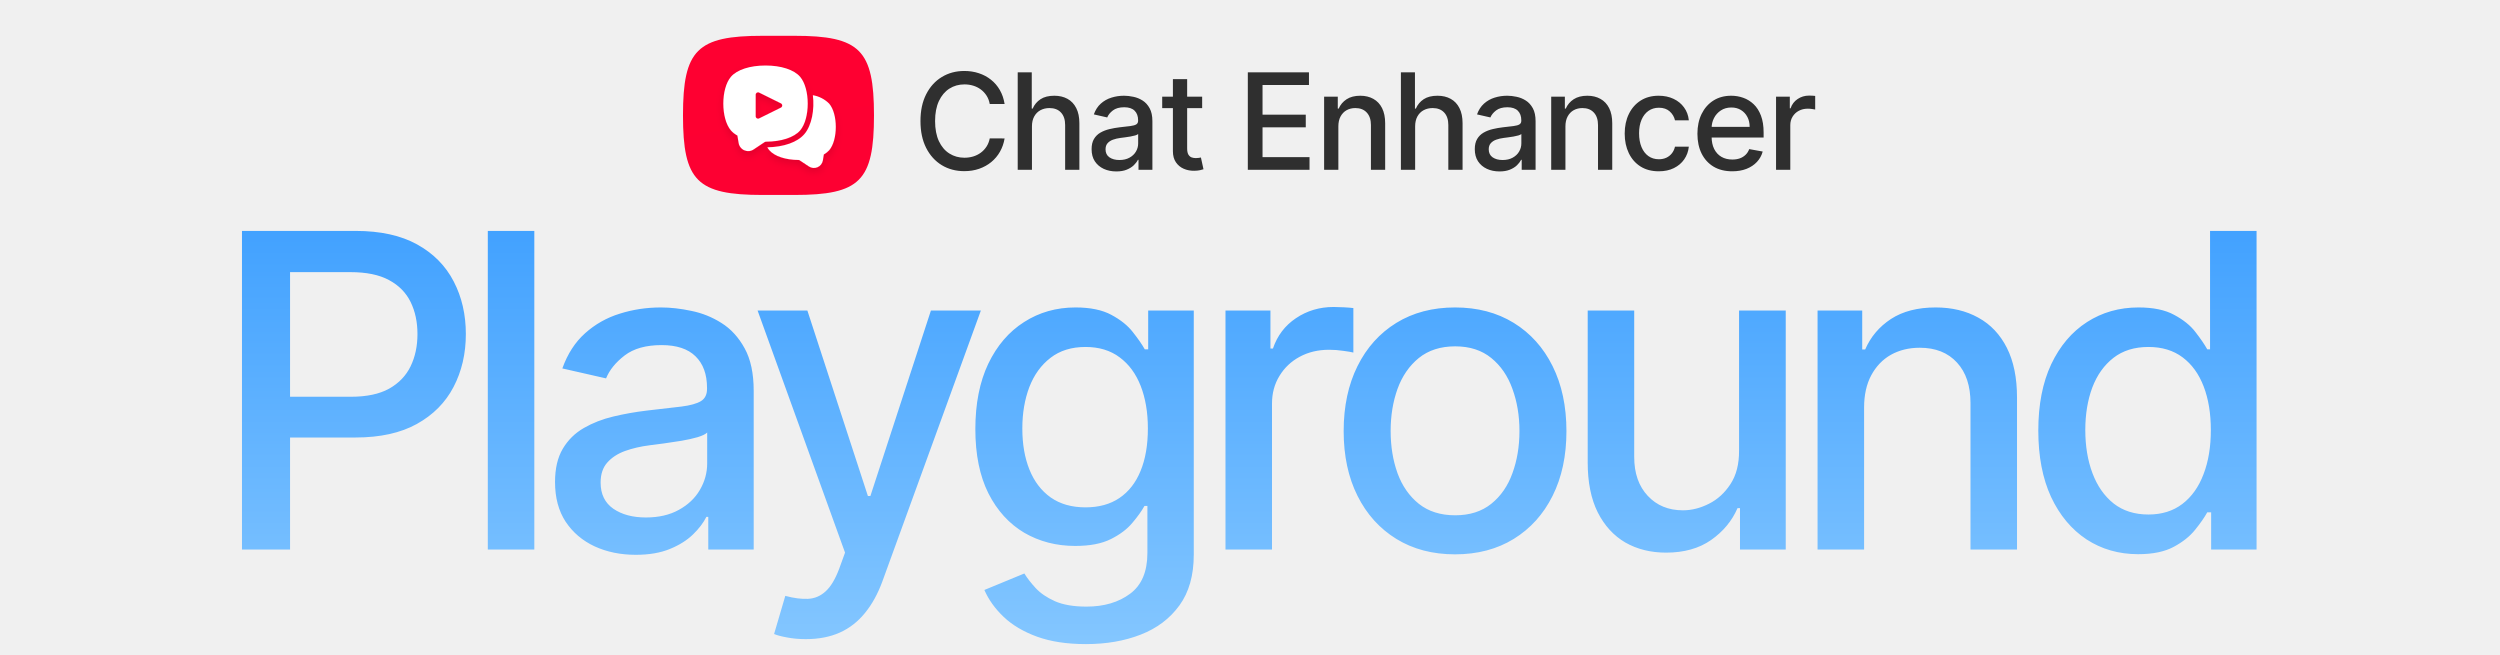
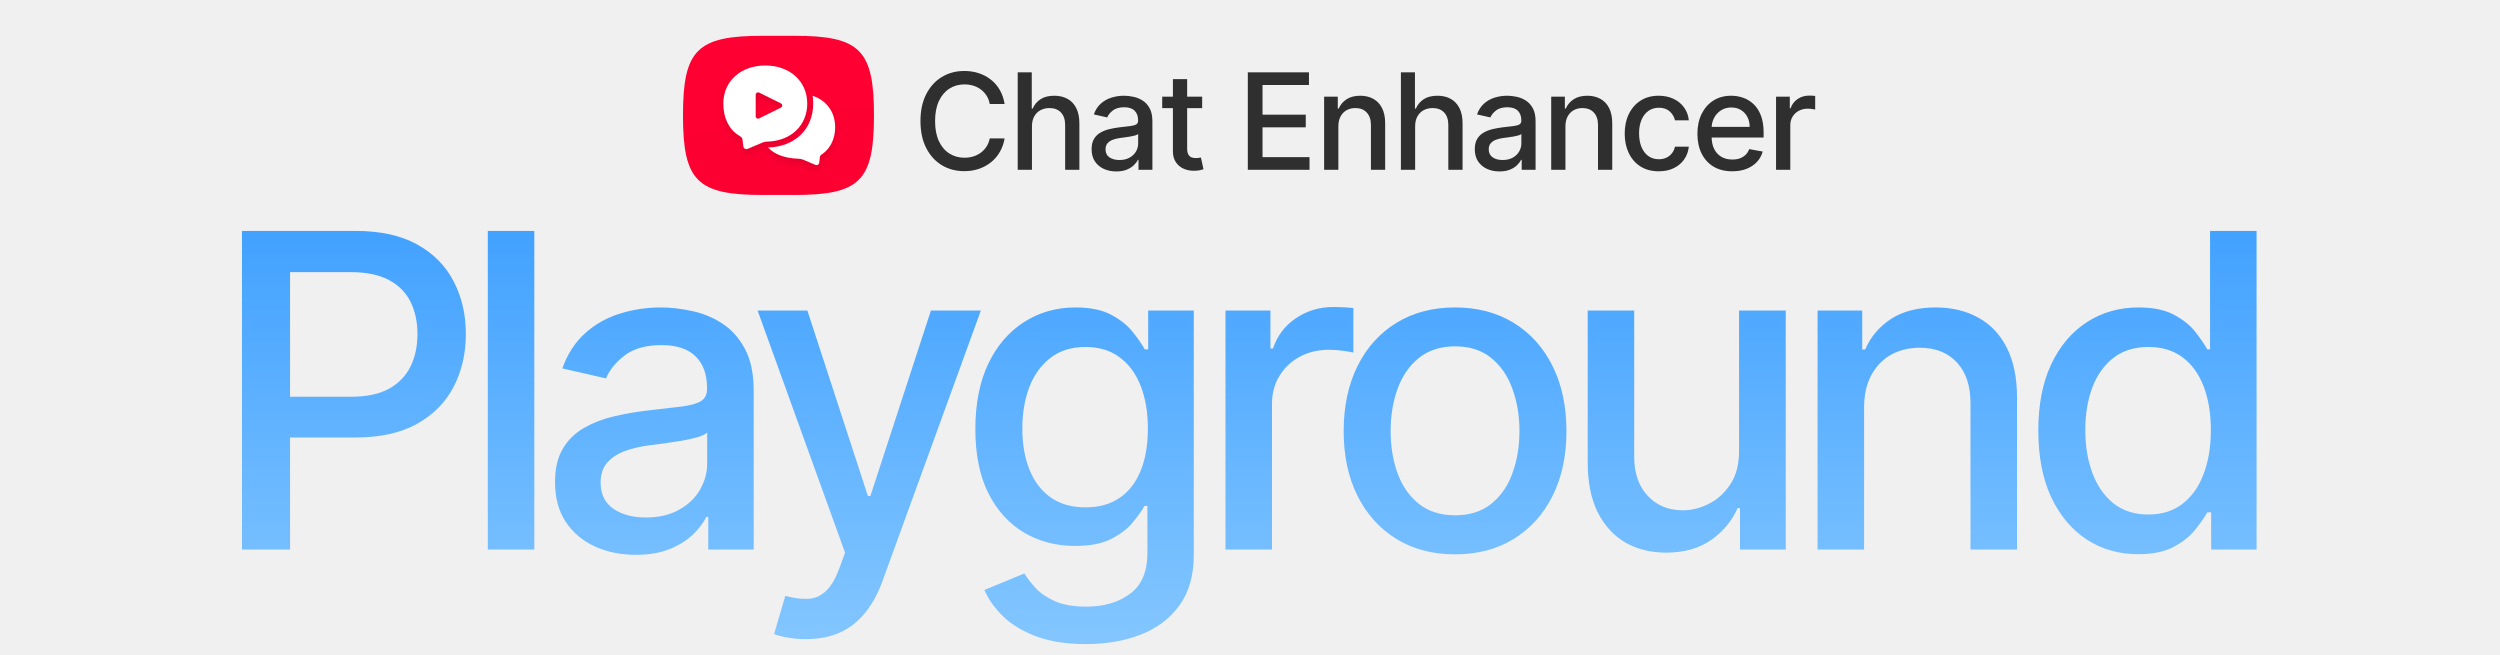
<svg xmlns="http://www.w3.org/2000/svg" width="1746" height="457" viewBox="0 0 1746 457" fill="none">
  <path d="M477 80.581C477 34.81 486.81 25 532.581 25H554.813C600.584 25 610.394 34.81 610.394 80.581C610.394 126.352 600.584 136.162 554.813 136.162H532.581C486.81 136.162 477 126.352 477 80.581Z" fill="url(#paint0_linear_535_68)" />
  <g filter="url(#filter0_d_535_68)">
-     <path d="M567.704 66.491C572.022 67.216 576.005 69.274 579.093 72.379C585.258 79.526 585.258 97.79 579.093 104.937C578.013 106.108 576.752 107.099 575.361 107.877L574.694 112.039C574.516 113.082 574.079 114.063 573.425 114.895C572.771 115.726 571.918 116.38 570.947 116.798C569.975 117.216 568.913 117.385 567.86 117.287C566.808 117.19 565.797 116.832 564.919 116.244L558.359 111.884C558.21 111.779 558.03 111.725 557.848 111.728C548.659 111.688 540.96 109.133 537.308 104.931C536.776 104.297 536.305 103.615 535.9 102.893C547.482 102.658 556.906 99.319 561.736 93.704C566.959 87.657 568.96 76.426 567.704 66.491ZM534.641 45.747C545.502 45.747 554.524 48.681 558.773 53.597C565.898 61.838 565.898 82.886 558.773 91.129C554.597 95.958 545.725 98.883 535.033 98.952C534.681 98.947 534.333 99.045 534.034 99.231L526.291 104.393C525.351 105.021 524.265 105.405 523.14 105.507C522.015 105.608 520.88 105.423 519.844 104.974C518.808 104.525 517.904 103.821 517.209 102.931C516.513 102.04 516.049 100.992 515.865 99.877L514.999 94.666C513.311 93.757 511.79 92.561 510.509 91.134C503.38 82.887 503.384 61.835 510.509 53.592C514.759 48.679 523.782 45.747 534.641 45.747ZM530.141 64.652C529.047 64.111 527.764 64.906 527.764 66.125V81.229C527.764 82.45 529.047 83.244 530.141 82.703L545.401 75.153C546.621 74.549 546.621 72.806 545.401 72.201L530.141 64.652Z" fill="white" />
+     <path transform="translate(477 25) scale(2.253688)" d="M40.18 18.58C44.4 20 47.15 23.55 47.15 28.3C47.15 31.83 45.78 34.64 43.45 36.45C42.94 36.773 42.507 37.011 42.438 37.47L42.209 39.34C42.141 39.901 41.589 40.241 41.053 40.003L37.611 38.55C37.05 38.269 36.438 38.116 35.809 38.099C31.53 37.93 28.33 36.77 26.38 34.62C34.74 34.36 40.35 28.96 40.35 21C40.35 20.14 40.3 19.35 40.18 18.58ZM25.5 9.2C32.9 9.2 38.5 13.9 38.5 21C38.5 27.7 33.55 32.55 26.23 32.78C25.49 32.8 24.77 32.98 24.11 33.31L20.06 35.02C19.43 35.3 18.78 34.9 18.7 34.24L18.43 32.04C18.35 31.5 17.84 31.22 17.24 30.84C14.2 28.93 12.5 25.42 12.5 21C12.5 13.9 18.1 9.2 25.5 9.2ZM23.579 17.595C23.094 17.355 22.525 17.708 22.525 18.249V24.951C22.525 25.493 23.094 25.846 23.579 25.606L30.351 22.255C30.892 21.987 30.892 21.214 30.351 20.946L23.579 17.595Z" fill="white" />
  </g>
  <path d="M701.615 72.645H691.24C690.841 70.428 690.098 68.477 689.012 66.792C687.926 65.107 686.595 63.677 685.021 62.502C683.447 61.327 681.685 60.44 679.734 59.842C677.805 59.243 675.755 58.944 673.582 58.944C669.658 58.944 666.144 59.93 663.04 61.903C659.958 63.877 657.52 66.77 655.724 70.583C653.95 74.396 653.064 79.052 653.064 84.55C653.064 90.092 653.95 94.77 655.724 98.583C657.52 102.397 659.969 105.278 663.073 107.229C666.177 109.181 669.669 110.156 673.548 110.156C675.699 110.156 677.738 109.868 679.667 109.291C681.619 108.693 683.381 107.817 684.955 106.664C686.529 105.511 687.859 104.103 688.945 102.441C690.054 100.756 690.819 98.827 691.24 96.654L701.615 96.688C701.061 100.035 699.986 103.117 698.39 105.933C696.816 108.726 694.787 111.142 692.304 113.182C689.843 115.199 687.028 116.762 683.857 117.871C680.687 118.979 677.229 119.534 673.482 119.534C667.585 119.534 662.33 118.137 657.719 115.343C653.108 112.528 649.472 108.504 646.812 103.272C644.174 98.04 642.854 91.799 642.854 84.55C642.854 77.278 644.185 71.037 646.845 65.827C649.505 60.595 653.141 56.583 657.753 53.789C662.364 50.974 667.607 49.566 673.482 49.566C677.096 49.566 680.466 50.087 683.591 51.129C686.74 52.149 689.566 53.656 692.071 55.651C694.576 57.625 696.649 60.041 698.29 62.901C699.93 65.739 701.039 68.987 701.615 72.645ZM720.715 88.274V118.602H710.772V50.497H720.582V75.837H721.214C722.411 73.088 724.24 70.904 726.701 69.286C729.162 67.668 732.375 66.858 736.345 66.858C739.847 66.858 742.908 67.579 745.524 69.02C748.161 70.461 750.198 72.611 751.641 75.471C753.105 78.309 753.838 81.856 753.838 86.112V118.602H743.894V87.31C743.894 83.563 742.93 80.659 740.998 78.597C739.071 76.513 736.389 75.471 732.953 75.471C730.603 75.471 728.497 75.97 726.635 76.968C724.795 77.965 723.342 79.429 722.278 81.358C721.236 83.264 720.715 85.57 720.715 88.274ZM779.628 119.733C776.39 119.733 773.467 119.134 770.851 117.937C768.236 116.718 766.16 114.955 764.63 112.65C763.121 110.344 762.372 107.518 762.372 104.17C762.372 101.288 762.923 98.916 764.035 97.053C765.142 95.191 766.639 93.717 768.522 92.63C770.405 91.544 772.514 90.724 774.838 90.17C777.167 89.615 779.54 89.194 781.957 88.906C785.018 88.551 787.502 88.263 789.407 88.041C791.312 87.798 792.699 87.41 793.564 86.878C794.428 86.345 794.858 85.481 794.858 84.284V84.051C794.858 81.147 794.037 78.897 792.396 77.3C790.778 75.704 788.366 74.906 785.151 74.906C781.803 74.906 779.165 75.649 777.233 77.134C775.328 78.597 774.006 80.227 773.28 82.023L763.93 79.894C765.043 76.79 766.661 74.285 768.787 72.379C770.939 70.45 773.412 69.053 776.203 68.189C778.995 67.302 781.935 66.858 785.018 66.858C787.056 66.858 789.219 67.102 791.499 67.59C793.806 68.055 795.959 68.92 797.952 70.184C799.967 71.447 801.619 73.254 802.907 75.604C804.19 77.932 804.835 80.958 804.835 84.683V118.602H795.127V111.619H794.725C794.081 112.905 793.118 114.168 791.835 115.41C790.546 116.652 788.895 117.682 786.879 118.503C784.859 119.323 782.447 119.733 779.628 119.733ZM781.792 111.752C784.539 111.752 786.89 111.209 788.84 110.123C790.816 109.036 792.308 107.617 793.332 105.866C794.373 104.092 794.891 102.197 794.891 100.179V93.595C794.538 93.95 793.85 94.282 792.831 94.593C791.835 94.881 790.69 95.136 789.407 95.358C788.118 95.557 786.868 95.745 785.646 95.923C784.429 96.078 783.411 96.211 782.59 96.322C780.658 96.566 778.896 96.976 777.299 97.552C775.73 98.129 774.463 98.96 773.511 100.047C772.58 101.11 772.112 102.529 772.112 104.303C772.112 106.764 773.021 108.626 774.838 109.89C776.66 111.131 778.973 111.752 781.792 111.752ZM839.583 67.523V75.504H811.684V67.523H839.583ZM819.161 55.286H829.105V103.605C829.105 105.533 829.397 106.985 829.97 107.961C830.548 108.914 831.291 109.568 832.199 109.923C833.13 110.255 834.138 110.422 835.228 110.422C836.026 110.422 836.72 110.367 837.32 110.255C837.92 110.145 838.383 110.056 838.719 109.989L840.514 118.203C839.935 118.425 839.115 118.647 838.052 118.868C836.99 119.112 835.657 119.246 834.061 119.268C831.445 119.312 829.006 118.846 826.743 117.871C824.486 116.896 822.658 115.388 821.259 113.348C819.86 111.309 819.161 108.748 819.161 105.667V55.286ZM871.479 118.602V50.497H914.179V59.343H881.754V80.094H911.949V88.906H881.754V109.756H914.575V118.602H871.479ZM934.711 88.274V118.602H924.767V67.523H934.309V75.837H934.942C936.115 73.132 937.954 70.96 940.459 69.319C942.986 67.679 946.169 66.858 950.006 66.858C953.486 66.858 956.537 67.59 959.152 69.053C961.767 70.494 963.793 72.645 965.236 75.504C966.679 78.364 967.4 81.9 967.4 86.112V118.602H957.456V87.31C957.456 83.608 956.493 80.714 954.56 78.63C952.633 76.524 949.984 75.471 946.615 75.471C944.308 75.471 942.259 75.97 940.459 76.968C938.686 77.965 937.282 79.429 936.236 81.358C935.217 83.264 934.711 85.57 934.711 88.274ZM988.334 88.274V118.602H978.39V50.497H988.202V75.837H988.835C990.03 73.088 991.858 70.904 994.319 69.286C996.78 67.668 999.996 66.858 1003.97 66.858C1007.47 66.858 1010.53 67.579 1013.14 69.02C1015.78 70.461 1017.82 72.611 1019.26 75.471C1020.73 78.309 1021.46 81.856 1021.46 86.112V118.602H1011.51V87.31C1011.51 83.563 1010.55 80.659 1008.62 78.597C1006.69 76.513 1004.01 75.471 1000.57 75.471C998.223 75.471 996.114 75.97 994.253 76.968C992.414 77.965 990.96 79.429 989.898 81.358C988.857 83.264 988.334 85.57 988.334 88.274ZM1047.25 119.733C1044.01 119.733 1041.09 119.134 1038.47 117.937C1035.85 116.718 1033.78 114.955 1032.25 112.65C1030.74 110.344 1029.99 107.518 1029.99 104.17C1029.99 101.288 1030.54 98.916 1031.65 97.053C1032.76 95.191 1034.26 93.717 1036.14 92.63C1038.03 91.544 1040.13 90.724 1042.46 90.17C1044.79 89.615 1047.16 89.194 1049.58 88.906C1052.63 88.551 1055.12 88.263 1057.03 88.041C1058.93 87.798 1060.32 87.41 1061.18 86.878C1062.05 86.345 1062.48 85.481 1062.48 84.284V84.051C1062.48 81.147 1061.66 78.897 1060.02 77.3C1058.4 75.704 1055.98 74.906 1052.77 74.906C1049.42 74.906 1046.78 75.649 1044.85 77.134C1042.95 78.597 1041.63 80.227 1040.89 82.023L1031.55 79.894C1032.66 76.79 1034.28 74.285 1036.41 72.379C1038.56 70.45 1041.03 69.053 1043.82 68.189C1046.62 67.302 1049.56 66.858 1052.63 66.858C1054.68 66.858 1056.83 67.102 1059.12 67.59C1061.43 68.055 1063.58 68.92 1065.57 70.184C1067.59 71.447 1069.24 73.254 1070.53 75.604C1071.81 77.932 1072.45 80.958 1072.45 84.683V118.602H1062.75V111.619H1062.35C1061.7 112.905 1060.74 114.168 1059.46 115.41C1058.17 116.652 1056.51 117.682 1054.5 118.503C1052.48 119.323 1050.06 119.733 1047.25 119.733ZM1049.41 111.752C1052.16 111.752 1054.51 111.209 1056.46 110.123C1058.43 109.036 1059.93 107.617 1060.95 105.866C1061.99 104.092 1062.51 102.197 1062.51 100.179V93.595C1062.16 93.95 1061.47 94.282 1060.45 94.593C1059.46 94.881 1058.31 95.136 1057.03 95.358C1055.74 95.557 1054.49 95.745 1053.27 95.923C1052.05 96.078 1051.03 96.211 1050.21 96.322C1048.28 96.566 1046.52 96.976 1044.92 97.552C1043.34 98.129 1042.08 98.96 1041.13 100.047C1040.2 101.11 1039.73 102.529 1039.73 104.303C1039.73 106.764 1040.64 108.626 1042.46 109.89C1044.28 111.131 1046.59 111.752 1049.41 111.752ZM1093.3 88.274V118.602H1083.36V67.523H1092.9V75.837H1093.53C1094.71 73.132 1096.55 70.96 1099.05 69.319C1101.58 67.679 1104.76 66.858 1108.6 66.858C1112.08 66.858 1115.13 67.59 1117.74 69.053C1120.36 70.494 1122.39 72.645 1123.83 75.504C1125.27 78.364 1125.99 81.9 1125.99 86.112V118.602H1116.05V87.31C1116.05 83.608 1115.08 80.714 1113.16 78.63C1111.22 76.524 1108.57 75.471 1105.2 75.471C1102.9 75.471 1100.85 75.97 1099.05 76.968C1097.28 77.965 1095.87 79.429 1094.83 81.358C1093.81 83.264 1093.3 85.57 1093.3 88.274ZM1158.5 119.633C1153.56 119.633 1149.3 118.514 1145.73 116.274C1142.18 114.013 1139.46 110.898 1137.55 106.93C1135.64 102.961 1134.69 98.417 1134.69 93.296C1134.69 88.108 1135.66 83.53 1137.62 79.561C1139.57 75.571 1142.32 72.456 1145.86 70.217C1149.41 67.978 1153.59 66.858 1158.4 66.858C1162.28 66.858 1165.74 67.579 1168.78 69.02C1171.81 70.439 1174.26 72.434 1176.12 75.006C1178.01 77.577 1179.13 80.581 1179.48 84.017H1169.81C1169.27 81.623 1168.06 79.561 1166.15 77.832C1164.26 76.103 1161.73 75.239 1158.57 75.239C1155.79 75.239 1153.37 75.97 1151.28 77.433C1149.22 78.874 1147.61 80.936 1146.46 83.619C1145.31 86.279 1144.73 89.427 1144.73 93.063C1144.73 96.788 1145.3 100.002 1146.43 102.707C1147.56 105.412 1149.15 107.507 1151.22 108.992C1153.3 110.477 1155.75 111.22 1158.57 111.22C1160.45 111.22 1162.16 110.876 1163.69 110.189C1165.24 109.48 1166.54 108.471 1167.58 107.163C1168.65 105.855 1169.38 104.281 1169.81 102.441H1179.48C1179.13 105.744 1178.05 108.693 1176.26 111.287C1174.46 113.88 1172.06 115.92 1169.04 117.405C1166.05 118.89 1162.53 119.633 1158.5 119.633ZM1209.79 119.633C1204.76 119.633 1200.43 118.558 1196.79 116.408C1193.17 114.235 1190.38 111.187 1188.41 107.263C1186.46 103.317 1185.48 98.694 1185.48 93.395C1185.48 88.163 1186.46 83.552 1188.41 79.561C1190.38 75.571 1193.13 72.456 1196.65 70.217C1200.2 67.978 1204.35 66.858 1209.09 66.858C1211.97 66.858 1214.77 67.335 1217.47 68.288C1220.18 69.242 1222.6 70.738 1224.76 72.778C1226.9 74.817 1228.6 77.466 1229.84 80.725C1231.08 83.962 1231.71 87.897 1231.71 92.531V96.056H1191.1V88.607H1221.96C1221.96 85.991 1221.43 83.674 1220.36 81.656C1219.3 79.617 1217.8 78.01 1215.88 76.835C1213.97 75.66 1211.73 75.072 1209.16 75.072C1206.37 75.072 1203.93 75.76 1201.84 77.134C1199.78 78.486 1198.18 80.26 1197.06 82.455C1195.94 84.627 1195.39 86.989 1195.39 89.538V95.358C1195.39 98.771 1195.99 101.676 1197.19 104.07C1198.41 106.464 1200.1 108.294 1202.28 109.557C1204.45 110.799 1206.98 111.419 1209.89 111.419C1211.77 111.419 1213.49 111.153 1215.04 110.621C1216.6 110.067 1217.93 109.247 1219.07 108.16C1220.2 107.074 1221.06 105.733 1221.66 104.136L1231.07 105.833C1230.32 108.604 1228.97 111.032 1227.01 113.116C1225.09 115.177 1222.66 116.784 1219.74 117.937C1216.83 119.068 1213.51 119.633 1209.79 119.633ZM1240.39 118.602V67.523H1250.01V75.638H1250.54C1251.47 72.888 1253.11 70.727 1255.46 69.153C1257.83 67.557 1260.51 66.758 1263.51 66.758C1264.13 66.758 1264.86 66.781 1265.71 66.825C1266.57 66.869 1267.24 66.925 1267.73 66.991V76.502C1267.34 76.391 1266.62 76.269 1265.6 76.136C1264.58 75.981 1263.56 75.903 1262.54 75.903C1260.19 75.903 1258.1 76.402 1256.26 77.4C1254.44 78.376 1253 79.739 1251.93 81.49C1250.87 83.22 1250.34 85.192 1250.34 87.41V118.602H1240.39Z" fill="#2F2F2F" />
  <path d="M169 383.784V161.268H248.315C265.626 161.268 279.968 164.419 291.341 170.72C302.713 177.022 311.223 185.642 316.874 196.579C322.523 207.444 325.348 219.685 325.348 233.303C325.348 246.993 322.487 259.307 316.765 270.244C311.115 281.109 302.568 289.729 291.123 296.103C279.751 302.405 265.445 305.556 248.206 305.556H193.664V277.09H245.164C256.101 277.09 264.974 275.206 271.783 271.44C278.592 267.6 283.59 262.385 286.777 255.794C289.964 249.203 291.558 241.706 291.558 233.303C291.558 224.901 289.964 217.44 286.777 210.921C283.59 204.402 278.556 199.295 271.675 195.601C264.866 191.908 255.884 190.06 244.729 190.06H202.573V383.784H169ZM373.168 161.268V383.784H340.682V161.268H373.168ZM444.022 387.479C433.445 387.479 423.887 385.523 415.341 381.611C406.792 377.627 400.02 371.869 395.022 364.336C390.096 356.803 387.633 347.568 387.633 336.63C387.633 327.214 389.444 319.463 393.066 313.379C396.687 307.294 401.577 302.477 407.734 298.928C413.893 295.379 420.77 292.699 428.379 290.888C435.983 289.077 443.736 287.701 451.626 286.759C461.625 285.6 469.735 284.659 475.968 283.935C482.195 283.137 486.721 281.87 489.546 280.132C492.37 278.393 493.786 275.568 493.786 271.657V270.896C493.786 261.407 491.104 254.056 485.747 248.84C480.455 243.625 472.56 241.017 462.06 241.017C451.119 241.017 442.502 243.444 436.198 248.297C429.971 253.078 425.659 258.402 423.27 264.269L392.74 257.315C396.361 247.174 401.649 238.989 408.603 232.76C415.628 226.458 423.705 221.895 432.834 219.07C441.957 216.173 451.554 214.724 461.625 214.724C468.287 214.724 475.351 215.521 482.812 217.114C490.344 218.635 497.37 221.46 503.889 225.589C510.48 229.718 515.876 235.621 520.077 243.299C524.278 250.905 526.381 260.792 526.381 272.961V383.784H494.655V360.968H493.351C491.247 365.169 488.098 369.298 483.897 373.354C479.696 377.41 474.3 380.778 467.709 383.458C461.118 386.139 453.223 387.479 444.022 387.479ZM451.086 361.402C460.067 361.402 467.748 359.628 474.118 356.078C480.566 352.529 485.455 347.893 488.786 342.171C492.189 336.376 493.896 330.184 493.896 323.592V302.079C492.734 303.238 490.487 304.325 487.156 305.339C483.897 306.28 480.169 307.113 475.968 307.837C471.767 308.489 467.67 309.105 463.69 309.685C459.703 310.192 456.372 310.626 453.691 310.988C447.392 311.785 441.632 313.125 436.418 315.008C431.276 316.892 427.146 319.608 424.03 323.157C420.99 326.634 419.465 331.27 419.465 337.064C419.465 345.105 422.438 351.189 428.379 355.318C434.315 359.374 441.886 361.402 451.086 361.402ZM562.793 446.367C557.942 446.367 553.52 445.969 549.54 445.172C545.553 444.448 542.585 443.651 540.625 442.782L548.449 416.162C554.39 417.756 559.676 418.444 564.312 418.227C568.948 418.01 573.039 416.271 576.591 413.011C580.214 409.752 583.402 404.428 586.155 397.04L590.174 385.957L529.112 216.897H563.877L606.141 346.409H607.881L650.146 216.897H685.026L616.251 406.058C613.063 414.75 609.005 422.102 604.082 428.114C599.154 434.198 593.285 438.762 586.479 441.804C579.668 444.846 571.773 446.367 562.793 446.367ZM758.433 449.844C745.174 449.844 733.766 448.106 724.207 444.628C714.72 441.152 706.968 436.552 700.955 430.83C694.943 425.108 690.455 418.842 687.482 412.033L715.408 400.516C717.363 403.704 719.967 407.072 723.227 410.621C726.564 414.243 731.051 417.321 736.7 419.856C742.427 422.391 749.777 423.659 758.757 423.659C771.074 423.659 781.25 420.653 789.288 414.641C797.327 408.702 801.347 399.213 801.347 386.175V353.362H799.287C797.327 356.911 794.503 360.859 790.808 365.205C787.191 369.551 782.191 373.318 775.815 376.505C769.445 379.692 761.147 381.286 750.933 381.286C737.752 381.286 725.875 378.207 715.298 372.05C704.793 365.821 696.462 356.658 690.307 344.561C684.222 332.393 681.183 317.435 681.183 299.688C681.183 281.943 684.189 266.732 690.202 254.056C696.286 241.38 704.611 231.674 715.188 224.937C725.765 218.128 737.752 214.724 751.154 214.724C761.51 214.724 769.874 216.462 776.25 219.939C782.626 223.344 787.587 227.327 791.138 231.891C794.756 236.454 797.547 240.474 799.502 243.951H801.892V216.897H833.727V387.479C833.727 401.82 830.396 413.591 823.729 422.79C817.066 431.989 808.047 438.798 796.677 443.216C785.379 447.635 772.627 449.844 758.433 449.844ZM758.108 354.34C767.451 354.34 775.347 352.167 781.795 347.821C788.308 343.402 793.236 337.101 796.567 328.916C799.976 320.658 801.677 310.771 801.677 299.254C801.677 288.027 800.009 278.14 796.677 269.593C793.346 261.046 788.457 254.382 782.009 249.601C775.562 244.748 767.595 242.321 758.108 242.321C748.329 242.321 740.18 244.856 733.661 249.927C727.142 254.924 722.214 261.733 718.883 270.353C715.623 278.973 713.993 288.606 713.993 299.254C713.993 310.192 715.662 319.789 718.993 328.047C722.324 336.304 727.252 342.751 733.766 347.387C740.362 352.022 748.472 354.34 758.108 354.34ZM855.878 383.784V216.897H887.279V243.408H889.019C892.058 234.426 897.421 227.364 905.097 222.221C912.849 217.006 921.615 214.398 931.393 214.398C933.42 214.398 935.809 214.471 938.562 214.615C941.387 214.76 943.595 214.941 945.191 215.158V246.233C943.886 245.87 941.568 245.472 938.237 245.037C934.906 244.53 931.57 244.277 928.238 244.277C920.563 244.277 913.719 245.907 907.706 249.166C901.765 252.353 897.058 256.808 893.578 262.53C890.104 268.18 888.364 274.627 888.364 281.87V383.784H855.878ZM1016.21 387.153C1000.56 387.153 986.905 383.567 975.243 376.396C963.582 369.225 954.53 359.193 948.082 346.3C941.635 333.407 938.413 318.341 938.413 301.101C938.413 283.789 941.635 268.651 948.082 255.685C954.53 242.719 963.582 232.652 975.243 225.48C986.905 218.309 1000.56 214.724 1016.21 214.724C1031.85 214.724 1045.51 218.309 1057.17 225.48C1068.83 232.652 1077.89 242.719 1084.33 255.685C1090.78 268.651 1094 283.789 1094 301.101C1094 318.341 1090.78 333.407 1084.33 346.3C1077.89 359.193 1068.83 369.225 1057.17 376.396C1045.51 383.567 1031.85 387.153 1016.21 387.153ZM1016.32 359.881C1026.45 359.881 1034.86 357.201 1041.52 351.841C1048.19 346.481 1053.11 339.346 1056.3 330.437C1059.56 321.528 1061.19 311.713 1061.19 300.992C1061.19 290.345 1059.56 280.566 1056.3 271.657C1053.11 262.675 1048.19 255.468 1041.52 250.035C1034.86 244.603 1026.45 241.887 1016.32 241.887C1006.1 241.887 997.625 244.603 990.891 250.035C984.229 255.468 979.268 262.675 976.009 271.657C972.821 280.566 971.224 290.345 971.224 300.992C971.224 311.713 972.821 321.528 976.009 330.437C979.268 339.346 984.229 346.481 990.891 351.841C997.625 357.201 1006.1 359.881 1016.32 359.881ZM1214.56 314.574V216.897H1247.16V383.784H1215.21V354.883H1213.48C1209.63 363.793 1203.48 371.217 1195.01 377.157C1186.6 383.024 1176.14 385.957 1163.6 385.957C1152.88 385.957 1143.4 383.603 1135.14 378.895C1126.96 374.114 1120.51 367.052 1115.8 357.708C1111.17 348.364 1108.85 336.811 1108.85 323.049V216.897H1141.33V319.137C1141.33 330.51 1144.48 339.564 1150.79 346.3C1157.09 353.036 1165.27 356.404 1175.34 356.404C1181.42 356.404 1187.47 354.883 1193.49 351.841C1199.57 348.799 1204.6 344.199 1208.59 338.042C1212.64 331.885 1214.63 324.063 1214.56 314.574ZM1301.88 284.695V383.784H1269.39V216.897H1300.57V244.059H1302.64C1306.47 235.223 1312.49 228.124 1320.67 222.764C1328.93 217.404 1339.32 214.724 1351.86 214.724C1363.23 214.724 1373.19 217.114 1381.74 221.895C1390.28 226.603 1396.91 233.629 1401.62 242.973C1406.33 252.317 1408.68 263.87 1408.68 277.632V383.784H1376.2V281.544C1376.2 269.448 1373.04 259.995 1366.74 253.186C1360.44 246.305 1351.78 242.865 1340.78 242.865C1333.24 242.865 1326.54 244.494 1320.67 247.753C1314.88 251.013 1310.28 255.794 1306.88 262.096C1303.55 268.325 1301.88 275.858 1301.88 284.695ZM1493.31 387.044C1479.84 387.044 1467.81 383.603 1457.24 376.722C1446.73 369.769 1438.48 359.881 1432.46 347.061C1426.52 334.167 1423.55 318.702 1423.55 300.666C1423.55 282.631 1426.56 267.202 1432.57 254.382C1438.66 241.561 1446.99 231.746 1457.56 224.937C1468.14 218.128 1480.12 214.724 1493.53 214.724C1503.88 214.724 1512.21 216.462 1518.51 219.939C1524.89 223.344 1529.82 227.327 1533.29 231.891C1536.84 236.454 1539.59 240.474 1541.55 243.951H1543.5V161.268H1575.99V383.784H1544.26V357.817H1541.55C1539.59 361.366 1536.77 365.422 1533.08 369.986C1529.45 374.549 1524.45 378.533 1518.08 381.937C1511.71 385.342 1503.45 387.044 1493.31 387.044ZM1500.48 359.338C1509.82 359.338 1517.72 356.875 1524.17 351.95C1530.69 346.952 1535.61 340.034 1538.94 331.197C1542.35 322.361 1544.05 312.075 1544.05 300.34C1544.05 288.751 1542.38 278.61 1539.05 269.918C1535.72 261.226 1530.83 254.454 1524.38 249.601C1517.93 244.748 1509.97 242.321 1500.48 242.321C1490.7 242.321 1482.55 244.856 1476.03 249.927C1469.51 254.997 1464.59 261.914 1461.25 270.679C1458 279.443 1456.37 289.331 1456.37 300.34C1456.37 311.496 1458.03 321.528 1461.36 330.437C1464.7 339.346 1469.62 346.409 1476.14 351.624C1482.73 356.767 1490.84 359.338 1500.48 359.338Z" fill="url(#paint1_linear_535_68)" />
  <defs>
    <filter id="filter0_d_535_68" x="499.746" y="43.038" width="89.388" height="82.403" filterUnits="userSpaceOnUse" color-interpolation-filters="sRGB">
      <feFlood flood-opacity="0" result="BackgroundImageFix" />
      <feColorMatrix in="SourceAlpha" type="matrix" values="0 0 0 0 0 0 0 0 0 0 0 0 0 0 0 0 0 0 127 0" result="hardAlpha" />
      <feOffset dy="2.709" />
      <feGaussianBlur stdDeviation="2.709" />
      <feComposite in2="hardAlpha" operator="out" />
      <feColorMatrix type="matrix" values="0 0 0 0 0 0 0 0 0 0 0 0 0 0 0 0 0 0 0.1 0" />
      <feBlend mode="normal" in2="BackgroundImageFix" result="effect1_dropShadow_535_68" />
      <feBlend mode="normal" in="SourceGraphic" in2="effect1_dropShadow_535_68" result="shape" />
    </filter>
    <linearGradient id="paint0_linear_535_68" x1="565.611" y1="139.097" x2="546.26" y2="25.611" gradientUnits="userSpaceOnUse">
      <stop stop-color="#FD0032" />
      <stop offset="1" stop-color="#FE0031" />
    </linearGradient>
    <linearGradient id="paint1_linear_535_68" x1="874.103" y1="86.459" x2="874.103" y2="455.362" gradientUnits="userSpaceOnUse">
      <stop stop-color="#3198FF" />
      <stop offset="1" stop-color="#85C7FF" />
    </linearGradient>
  </defs>
</svg>
